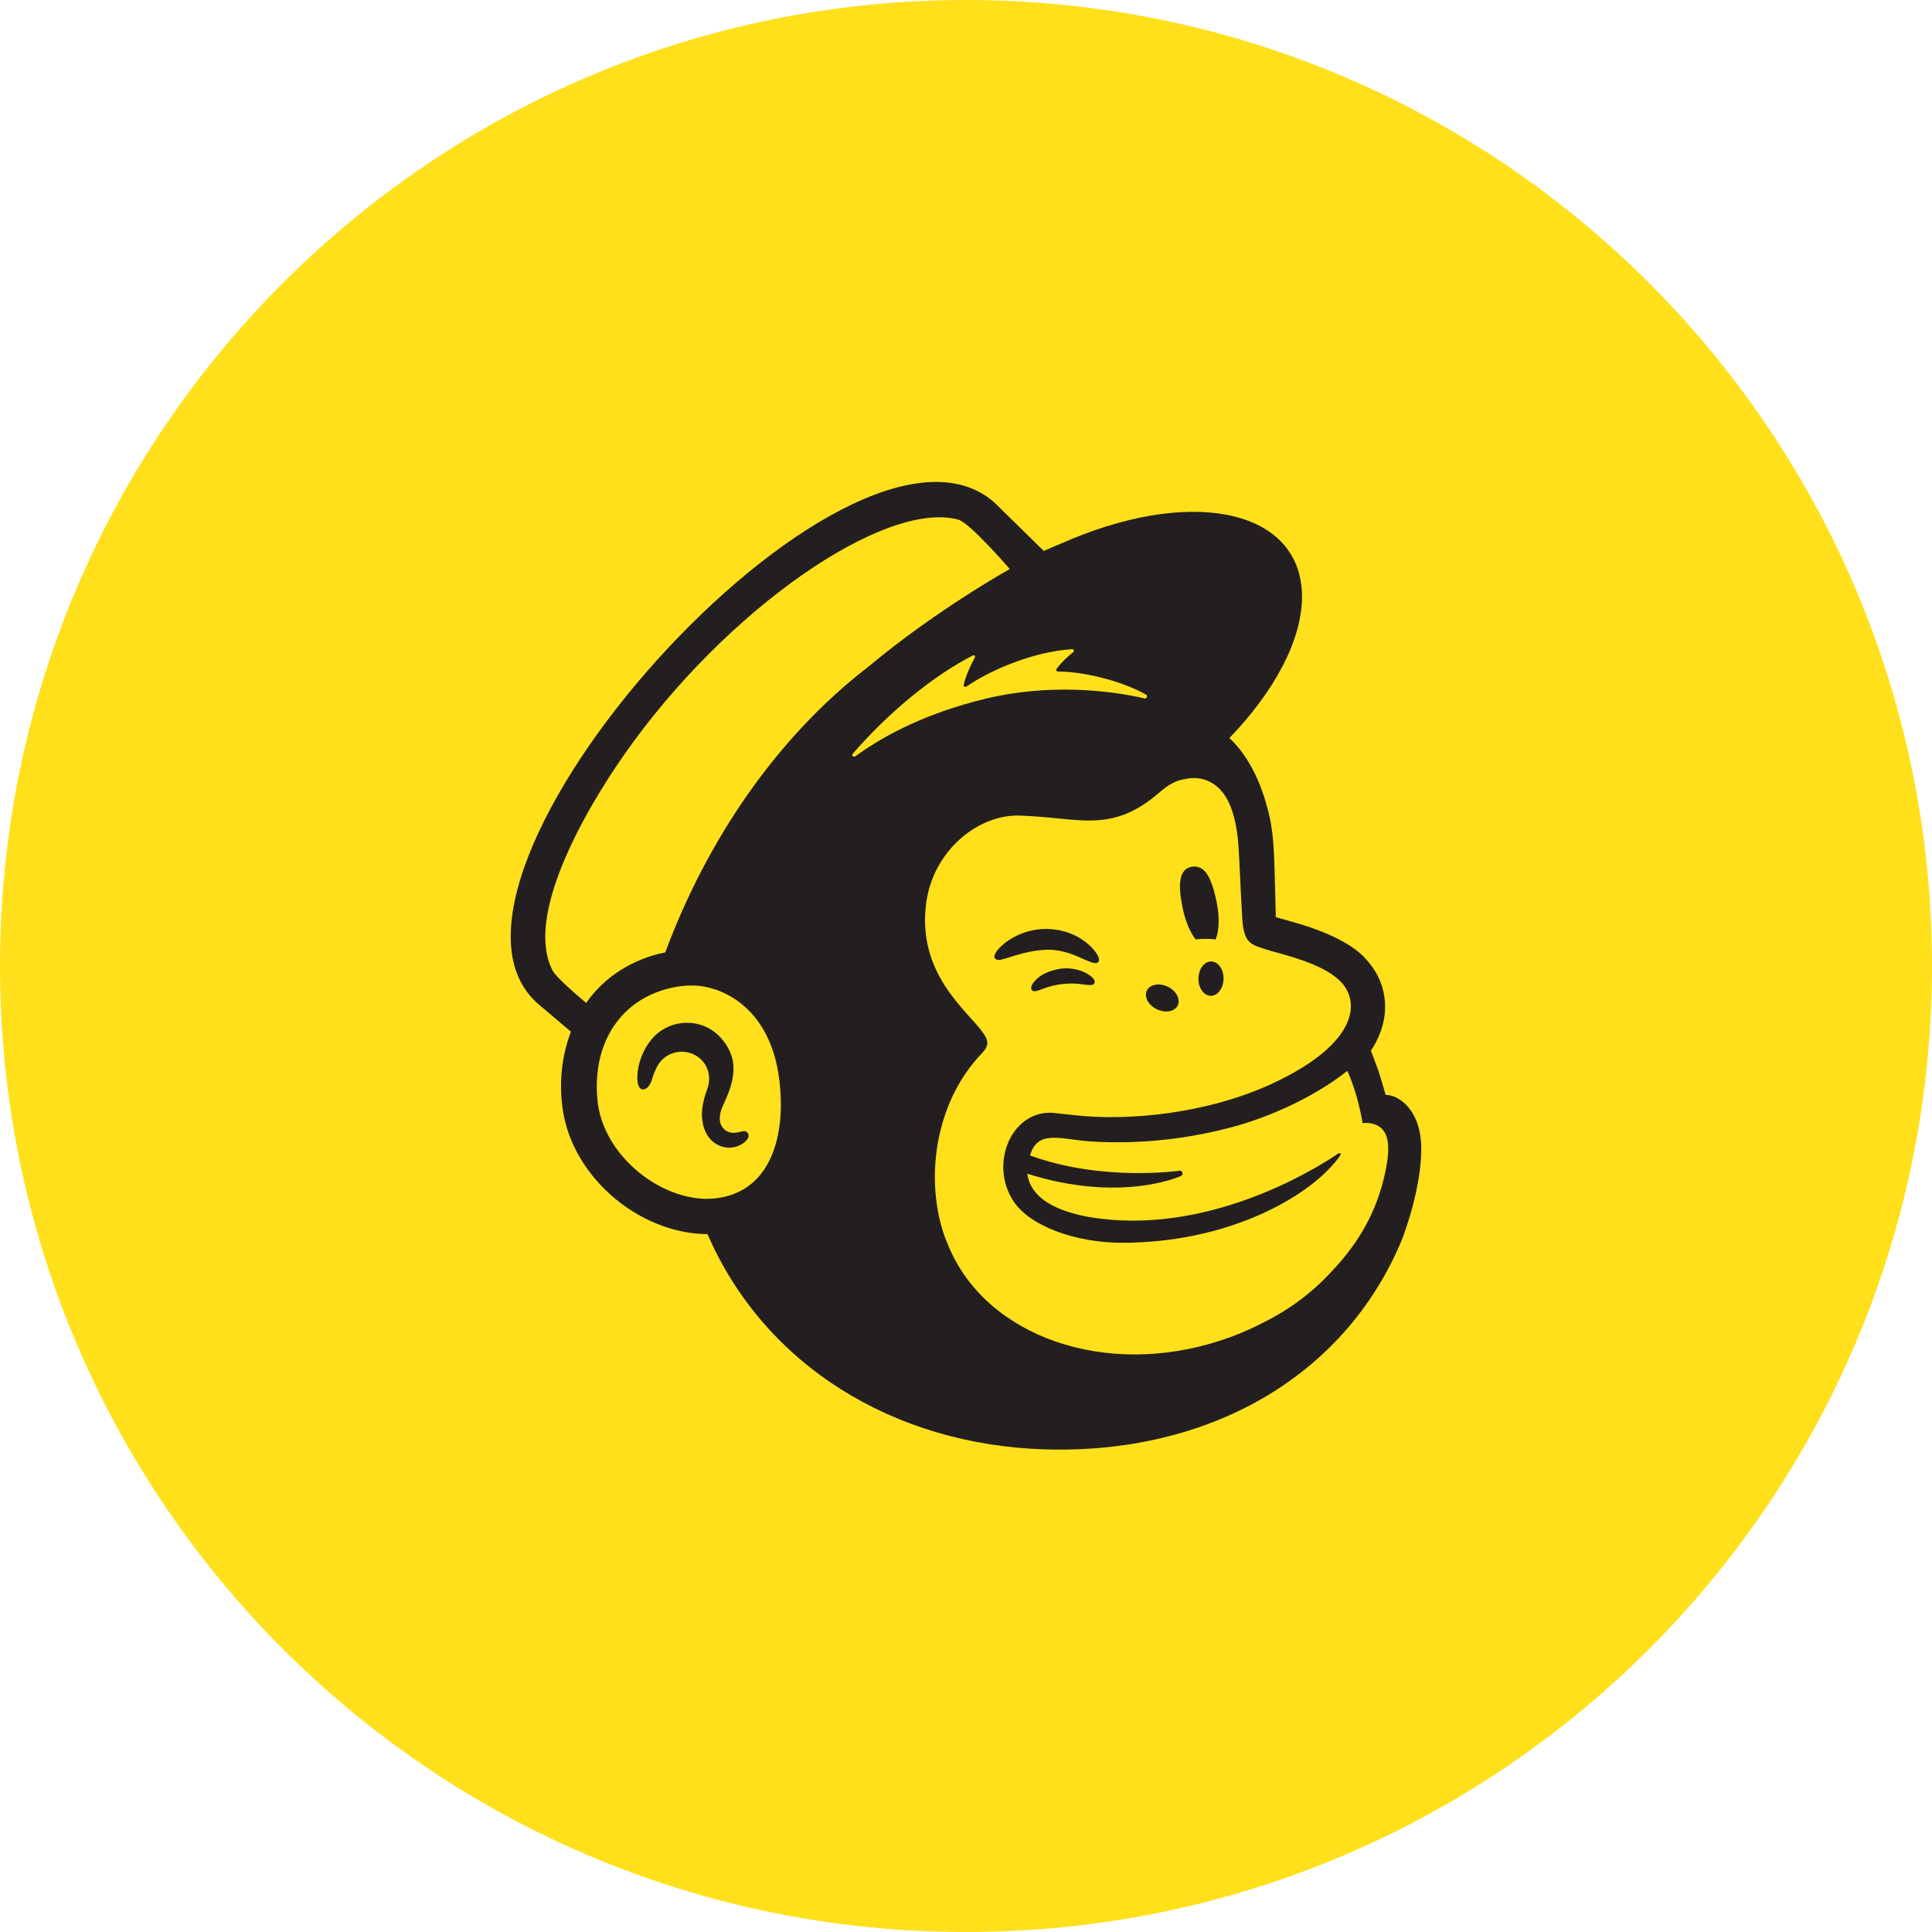
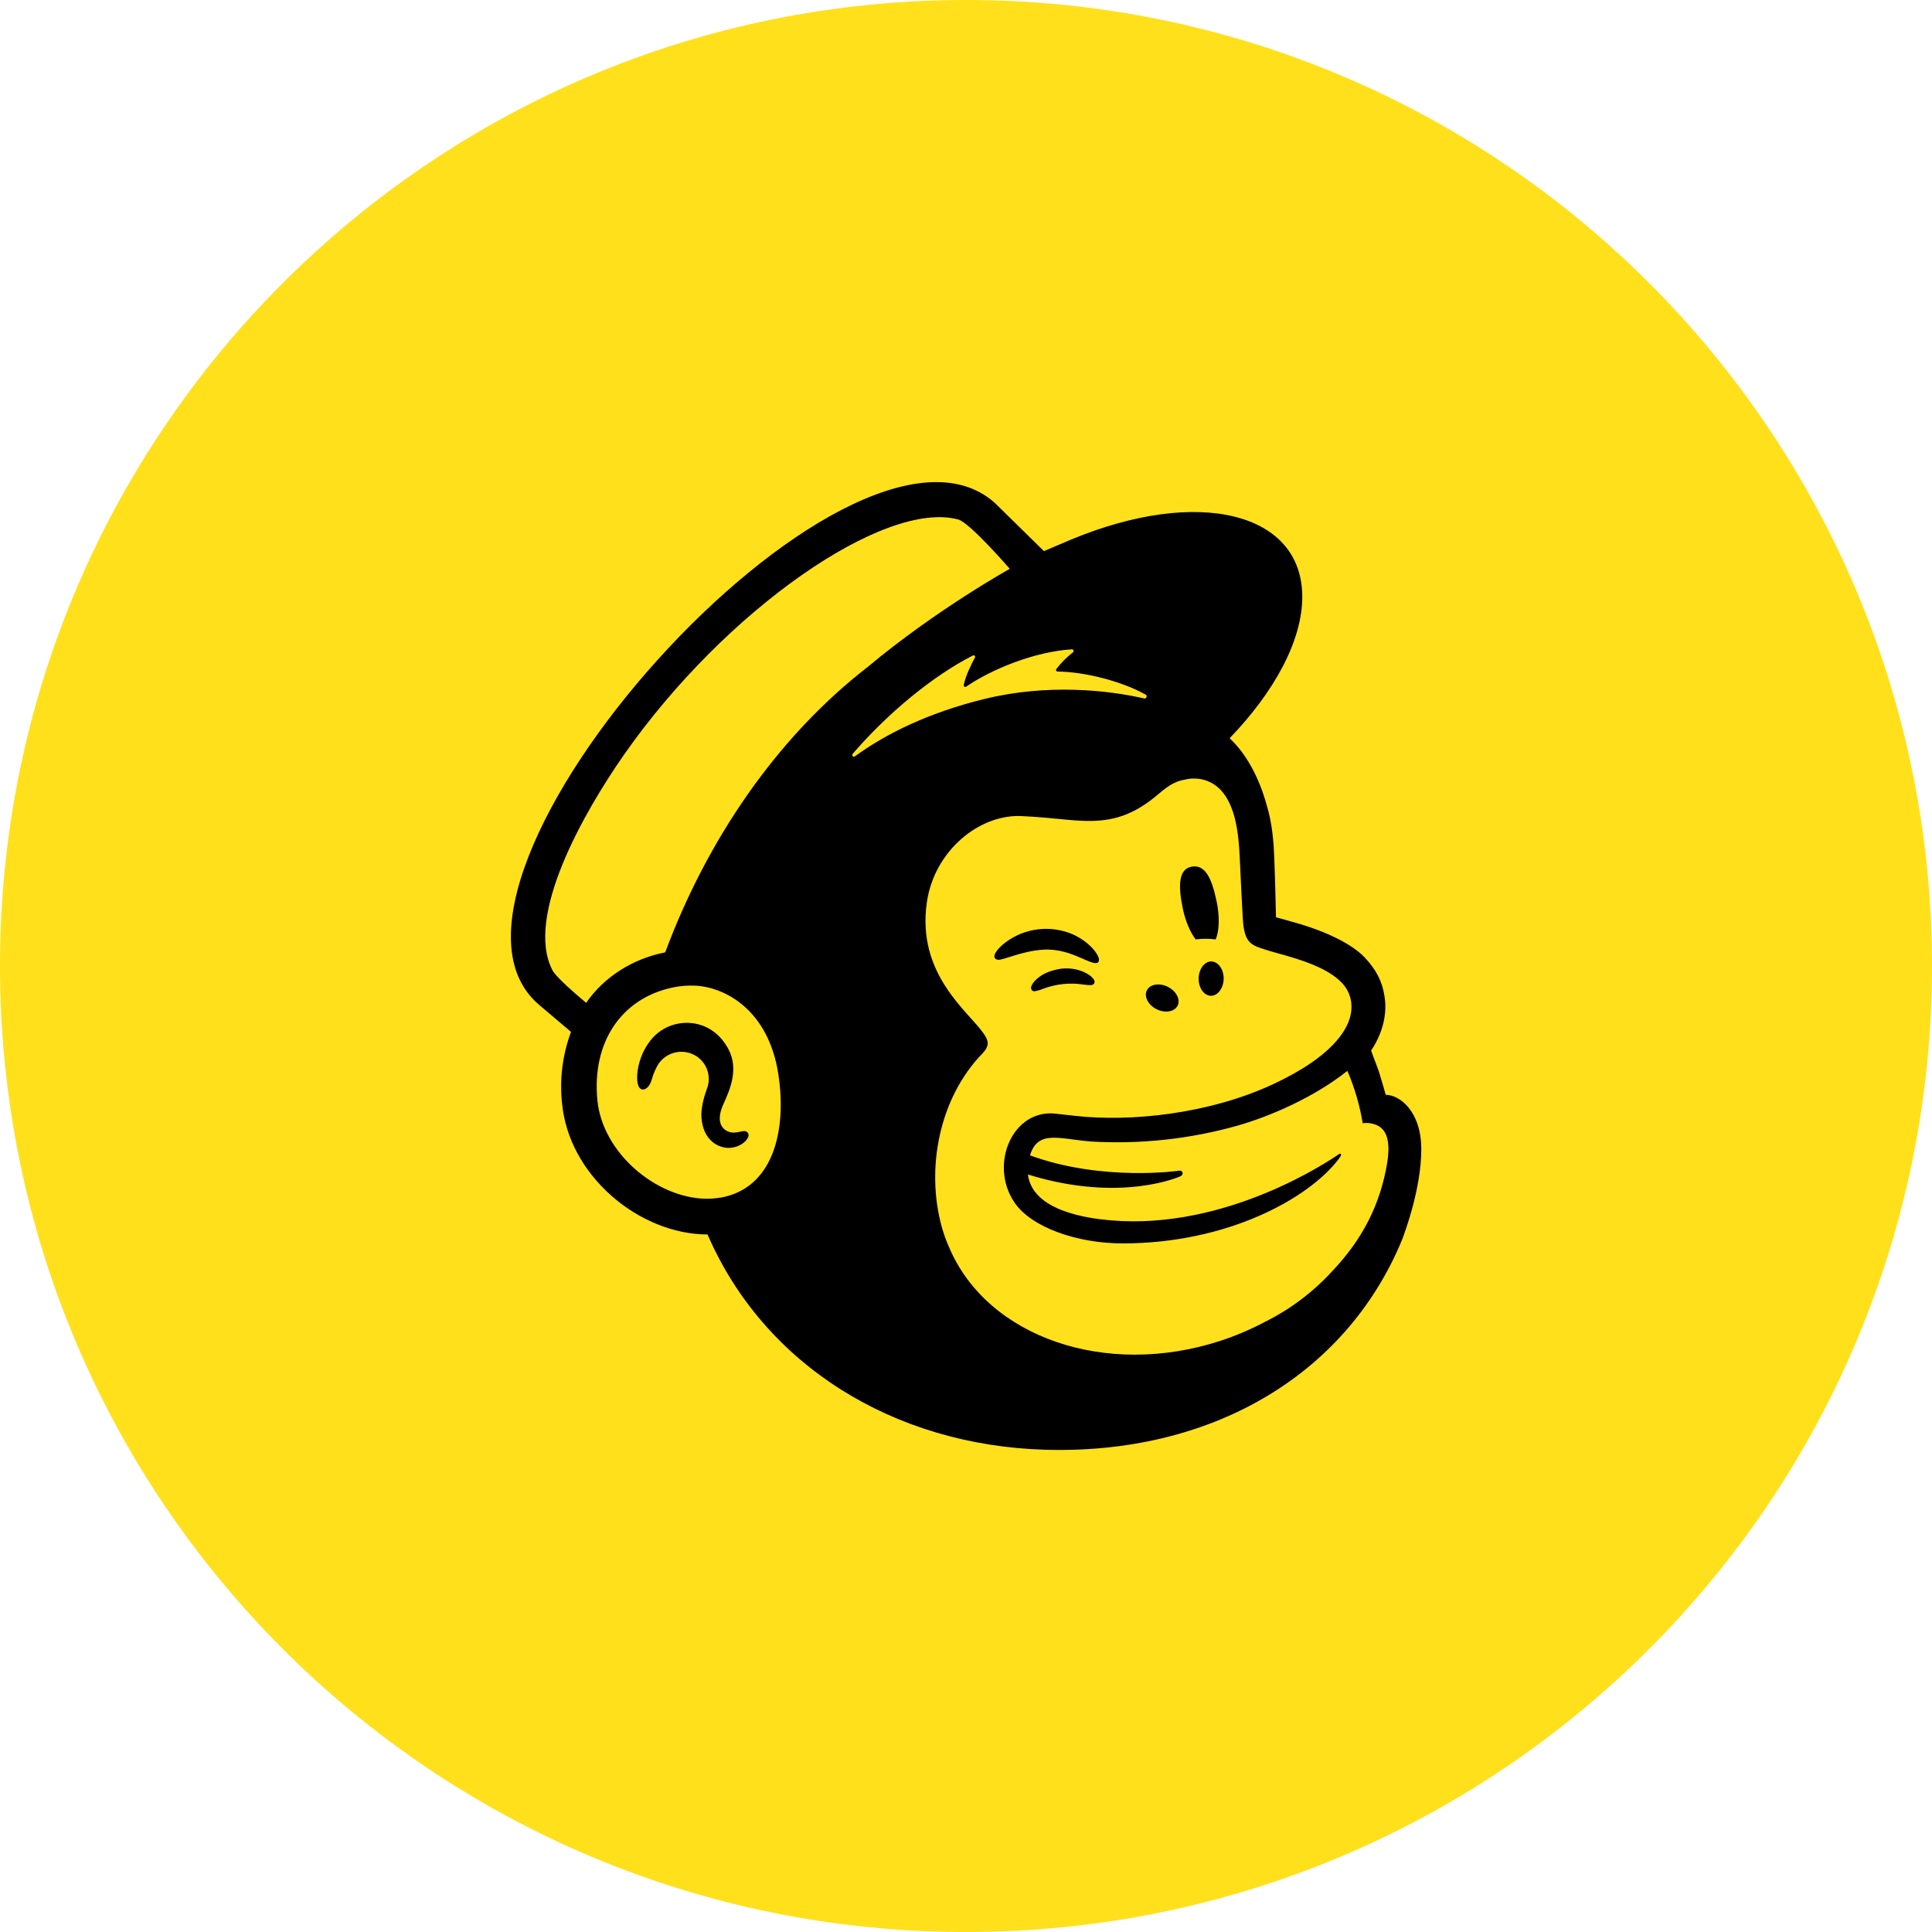
- <svg xmlns="http://www.w3.org/2000/svg" viewBox="0 0 1024 1024" style="enable-background:new 0 0 1024 1024" xml:space="preserve">
+ <svg xmlns="http://www.w3.org/2000/svg" viewBox="0 0 1024 1024">
  <circle cx="512" cy="512" r="512" style="fill:#ffe01b" />
-   <path d="M633.7 497.9c3.5-.4 7.1-.4 10.6 0 1.9-4.4 2.2-11.9.5-20.1-2.6-12.2-6-19.6-13.1-18.4-7.1 1.2-7.4 10-4.8 22.2 1.4 6.8 4 12.7 6.8 16.3zm-61.1 9.7c5.1 2.2 8.2 3.7 9.4 2.4.8-.8.6-2.4-.6-4.3-2.5-4.1-7.7-8.3-13.2-10.6-11.6-4.8-24.8-3.2-34.9 4.2-3.4 2.5-6.6 6-6.2 8.1.2.7.7 1.2 1.9 1.4 2.8.3 12.6-4.6 23.9-5.3 8-.7 14.6 1.8 19.7 4.1zm-10.3 5.8c-6.6 1.1-10.3 3.2-12.6 5.3-2 1.8-3.2 3.7-3.2 5.1l.5 1.2 1.1.4c1.5 0 4.9-1.4 4.9-1.4 6.8-2.6 14.2-3.3 21.4-2.2 3.3.4 4.9.6 5.6-.6.2-.3.5-1-.2-2.1-1.6-2.5-8.3-6.7-17.5-5.7zm50.8 21.5c4.5 2.2 9.4 1.3 11.1-1.9 1.6-3.3-.7-7.8-5.2-10s-9.4-1.3-11.1 1.9c-1.7 3.4.7 7.8 5.2 10zm28.9-25.3c-3.7-.1-6.7 4-6.8 9-.1 5 2.8 9.1 6.5 9.2 3.7.1 6.7-4 6.8-9 .1-5-2.8-9.1-6.5-9.2zm-245.9 90.7c-.9-1.1-2.4-.8-3.8-.4-1.1.3-2.3.5-3.4.5-2.5.1-4.8-1.1-6.2-3.2-1.7-2.6-1.6-6.4.3-10.8l.9-2c2.9-6.6 7.9-17.6 2.4-28.2-4.1-7.9-10.9-12.9-19.1-13.9-7.8-1-15.6 1.8-21 7.6-8.1 8.9-9.4 21.1-7.8 25.4.6 1.6 1.5 2 2.1 2.1 1.4.2 3.4-.8 4.7-4.3l.4-1.1c.6-1.8 1.6-5.2 3.4-7.9 4.4-6.8 13.5-8.7 20.4-4.3 5.7 3.7 7.9 10.7 5.5 17.3-1.3 3.4-3.3 10-2.8 15.4.9 10.9 7.6 15.3 13.6 15.8 5.9.2 10-3.1 11-5.5.3-1.3-.2-2.2-.6-2.5zm338.3-20c-.2-.8-1.7-6.1-3.7-12.5l-4.1-10.9c8-12 8.1-22.8 7.1-28.9-1.2-7.5-4.3-14-10.6-20.6-6.3-6.7-19.2-13.5-37.4-18.6l-9.5-2.7c0-.4-.5-22.5-.9-32-.3-6.8-.9-17.6-4.2-28.1-4-14.3-10.8-26.8-19.5-34.8 23.7-24.6 38.5-51.8 38.5-75-.1-44.8-55-58.4-122.6-30.3l-14.3 6.1c-8.8-8.6-17.5-17.2-26.3-25.8-77.2-67.4-318.3 201.1-241.2 266.3l16.9 14.3c-4.6 12.2-6.2 25.4-4.7 38.3 1.8 18 11.1 35.1 26 48.4 14.2 12.6 32.9 20.6 51.1 20.6 30 69.3 98.5 111.7 178.9 114.1 86.2 2.6 158.6-38 189-110.8 2-5.1 10.4-28.2 10.4-48.5 0-20.2-11.6-28.6-18.9-28.6zm-352.7 54.5c-2.6.5-5.3.6-8 .6-26-.7-54.2-24.2-57-52-3.1-30.8 12.6-54.5 40.4-60.1 3.8-.8 7.8-1.1 11.7-.9 15.6.9 38.5 12.8 43.8 46.8 4.6 30.1-2.8 60.8-30.9 65.6zm-29.1-130c-17.3 3.4-32.6 13.2-41.9 26.8-5.6-4.7-16-13.7-17.8-17.2-14.9-28.3 16.2-83.4 38-114.5 53.8-76.9 138-135 177-124.5 6.3 1.8 27.3 26.2 27.3 26.2s-39 21.7-75.1 51.9c-48.7 37.5-85.5 92.1-107.5 151.3zm273.3 118.5c.6-.3.9-.9.9-1.5-.1-.8-.8-1.4-1.6-1.3 0 0-40.8 6-79.3-8.1 4.2-13.7 15.3-8.7 32.2-7.4 26.2 1.6 52.5-1.3 77.8-8.4 17.4-5 40.4-14.9 58.2-29 6 13.2 8.1 27.7 8.1 27.7s4.6-.8 8.5 1.6c3.7 2.3 6.3 7 4.5 19.1-3.7 22.7-13.4 41.2-29.6 58.1-10.1 11-22.2 20-35.5 26.6-7.4 3.9-15.2 7.2-23.2 9.8-61.1 20-123.6-2-143.8-49.2-1.6-3.6-3-7.3-4.1-11.2-8.6-31.1-1.3-68.4 21.5-91.9 1.4-1.5 2.8-3.3 2.8-5.5 0-1.9-1.2-3.8-2.2-5.2-8-11.6-35.6-31.3-30.1-69.6 4-27.5 28-46.8 50.3-45.6l5.7.3c9.7.6 18.1 1.8 26.1 2.2 13.3.6 25.3-1.4 39.5-13.2 4.8-4 8.6-7.5 15.1-8.6.7-.1 2.4-.7 5.8-.6 3.5.1 6.8 1.2 9.7 3.1 11.4 7.6 13 26 13.6 39.4.3 7.7 1.3 26.2 1.6 31.6.7 12.2 3.9 13.9 10.4 16 3.6 1.2 7 2.1 12 3.5 15.1 4.3 24 8.6 29.6 14.1 3.4 3.4 4.9 7.1 5.4 10.6 1.8 13-10 29-41.4 43.6-34.3 15.9-75.9 20-104.6 16.8l-10.1-1.1c-23-3.1-36.1 26.7-22.3 47 8.9 13.1 33.1 21.7 57.3 21.7 55.6 0 98.3-23.7 114.2-44.3l1.3-1.8c.8-1.2.1-1.8-.9-1.2-13 8.9-70.6 44.2-132.3 33.6 0 0-7.5-1.2-14.3-3.9-5.4-2.1-16.8-7.4-18.2-19 50.1 15.8 81.4 1.2 81.4 1.2zm-78.8-9.3zm-95.2-214.4c19.1-22.1 42.7-41.4 63.7-52.2.7-.4 1.5.4 1.1 1.1-1.7 3-4.9 9.6-5.9 14.5-.1.5.2.9.7 1 .2 0 .5 0 .7-.1 13.1-9 35.9-18.6 56-19.8.9-.1 1.3 1 .6 1.6-3.3 2.5-6.3 5.5-8.8 8.8-.3.4-.2.9.2 1.2.1.1.3.2.5.2 14 .1 33.9 5 46.8 12.3.9.5.3 2.2-.7 2-19.5-4.5-51.5-7.9-84.7.2-29.6 7.2-52.3 18.4-68.8 30.5-1.1.5-2.1-.6-1.4-1.3z" style="fill:#231f20" />
+   <path d="M633.71 497.91a42.07 42.07 0 0 1 10.62 0c1.9-4.38 2.22-11.93.51-20.14-2.57-12.21-6-19.6-13.1-18.45s-7.4 10-4.83 22.21c1.43 6.86 4 12.74 6.82 16.37zm-61.13 9.66c5.11 2.24 8.23 3.72 9.45 2.44.79-.81.56-2.35-.64-4.34-2.52-4.13-7.7-8.29-13.19-10.62a35.85 35.85 0 0 0-34.93 4.19c-3.42 2.5-6.63 6-6.2 8.08.17.68.66 1.2 1.86 1.37 2.82.32 12.63-4.64 23.94-5.34 8-.49 14.62 2 19.71 4.25zm-10.26 5.86c-6.63 1.07-10.28 3.25-12.63 5.28-2 1.75-3.25 3.7-3.25 5.07l.51 1.22 1.09.43a20.24 20.24 0 0 0 4.87-1.37 42.22 42.22 0 0 1 21.38-2.22c3.31.38 4.92.6 5.62-.56a1.9 1.9 0 0 0-.17-2.14c-1.56-2.52-8.27-6.78-17.4-5.69zm50.77 21.5c4.49 2.22 9.45 1.35 11.07-1.92s-.73-7.78-5.24-10-9.45-1.35-11.07 1.92.72 7.8 5.23 10zm29-25.35c-3.66-.06-6.71 4-6.78 9s2.8 9.15 6.46 9.21 6.71-4 6.8-9-2.87-9.12-6.57-9.21zm-245.9 90.69c-.9-1.13-2.39-.79-3.85-.45a13.81 13.81 0 0 1-3.42.47 7.42 7.42 0 0 1-6.24-3.16c-1.67-2.57-1.56-6.39.26-10.77l.86-2c2.95-6.58 7.87-17.63 2.35-28.15-4.15-7.91-10.92-12.87-19.07-13.89a24.47 24.47 0 0 0-21 7.59c-8.1 8.93-9.36 21.12-7.78 25.44.58 1.56 1.47 2 2.12 2.09 1.39.19 3.42-.81 4.7-4.28l.36-1.11a33.35 33.35 0 0 1 3.36-7.91 14.71 14.71 0 0 1 20.35-4.29 14.41 14.41 0 0 1 5.45 17.34c-1.26 3.44-3.29 10-2.84 15.39.92 10.94 7.63 15.33 13.64 15.82 5.86.21 10-3.1 11-5.51a2.36 2.36 0 0 0-.21-2.67zm338.26-20c-.21-.79-1.67-6.11-3.68-12.53l-4.06-10.9c8-12 8.14-22.79 7.1-28.86-1.15-7.55-4.28-14-10.6-20.61s-19.24-13.47-37.41-18.55l-9.51-2.65c0-.38-.49-22.51-.92-32-.28-6.84-.88-17.57-4.19-28.11-4-14.3-10.84-26.78-19.45-34.78 23.73-24.62 38.54-51.77 38.5-75-.06-44.78-55-58.35-122.61-30.27l-14.32 6.09q-13.13-12.92-26.29-25.8c-77.16-67.42-318.3 201.1-241.22 266.33l16.86 14.28a83 83 0 0 0-4.7 38.33c1.82 18 11.05 35.14 26 48.44 14.21 12.61 32.92 20.63 51.06 20.61C405 723.5 473.55 766 553.92 768.39c86.23 2.57 158.6-38 189-110.77 2-5.13 10.39-28.15 10.39-48.46s-11.57-28.89-18.9-28.89zm-352.8 54.5a41.47 41.47 0 0 1-8 .58c-26-.71-54.16-24.18-57-52-3.1-30.78 12.61-54.46 40.4-60.06a47.45 47.45 0 0 1 11.69-.86c15.58.86 38.54 12.83 43.78 46.83 4.64 30.1-2.74 60.77-30.91 65.58zm-29.07-130c-17.31 3.36-32.58 13.19-41.9 26.76-5.58-4.66-16-13.68-17.81-17.19-14.9-28.32 16.25-83.41 38-114.51 53.8-76.86 138-135 177-124.49 6.33 1.8 27.32 26.16 27.32 26.16s-39 21.65-75.11 51.86c-48.69 37.64-85.48 92.2-107.52 151.45zm273.33 118.5a1.54 1.54 0 0 0 .9-1.52 1.43 1.43 0 0 0-1.57-1.28s-40.78 6-79.32-8.1c4.19-13.66 15.35-8.72 32.23-7.35a235.34 235.34 0 0 0 77.81-8.42c17.44-5 40.36-14.92 58.18-29a118.55 118.55 0 0 1 8.12 27.74 13.49 13.49 0 0 1 8.53 1.56c3.66 2.27 6.35 7 4.51 19.13-3.74 22.72-13.38 41.17-29.58 58.14a121.79 121.79 0 0 1-35.55 26.59 150 150 0 0 1-23.17 9.85c-61.09 20-123.63-2-143.79-49.16a76.57 76.57 0 0 1-4.06-11.16c-8.57-31.1-1.28-68.4 21.52-91.89 1.39-1.5 2.82-3.27 2.82-5.47 0-1.86-1.18-3.8-2.18-5.19-8-11.59-35.61-31.34-30.05-69.55 4-27.47 28-46.79 50.3-45.64l5.66.32c9.68.58 18.13 1.82 26.12 2.16 13.34.58 25.33-1.37 39.54-13.23 4.79-4 8.64-7.48 15.13-8.57a18.5 18.5 0 0 1 5.77-.56 19.07 19.07 0 0 1 9.75 3.12c11.39 7.59 13 26 13.59 39.44.34 7.7 1.26 26.25 1.58 31.59.73 12.18 3.91 13.89 10.39 16 3.63 1.22 7 2.12 12 3.51 15.07 4.25 24 8.55 29.65 14.09a18.59 18.59 0 0 1 5.41 10.62c1.8 13-10 29-41.42 43.63-34.31 15.95-75.88 20-104.63 16.78l-10.1-1.12c-23-3.1-36.1 26.65-22.32 47 8.89 13.15 33.13 21.7 57.35 21.7 55.58 0 98.28-23.75 114.16-44.29l1.28-1.82c.77-1.18.13-1.82-.86-1.15-13 8.89-70.62 44.22-132.31 33.58a80.94 80.94 0 0 1-14.3-3.84c-5.43-2.12-16.8-7.35-18.17-19 49.76 15.41 81.08.83 81.08.83zM547.08 614zm-95.2-214.39c19.13-22.14 42.66-41.38 63.74-52.18a.83.83 0 0 1 1.11 1.13c-1.69 3-4.92 9.55-5.92 14.47a.85.85 0 0 0 1.3.9c13.12-9 35.93-18.55 56-19.77a.88.88 0 0 1 .58 1.58 47.71 47.71 0 0 0-8.79 8.83.86.86 0 0 0 .66 1.37c14 .11 33.86 5 46.77 12.29.86.49.26 2.18-.73 2-19.54-4.49-51.51-7.91-84.73.21-29.65 7.25-52.28 18.43-68.78 30.46a.88.88 0 0 1-1.18-1.28z" />
</svg>
